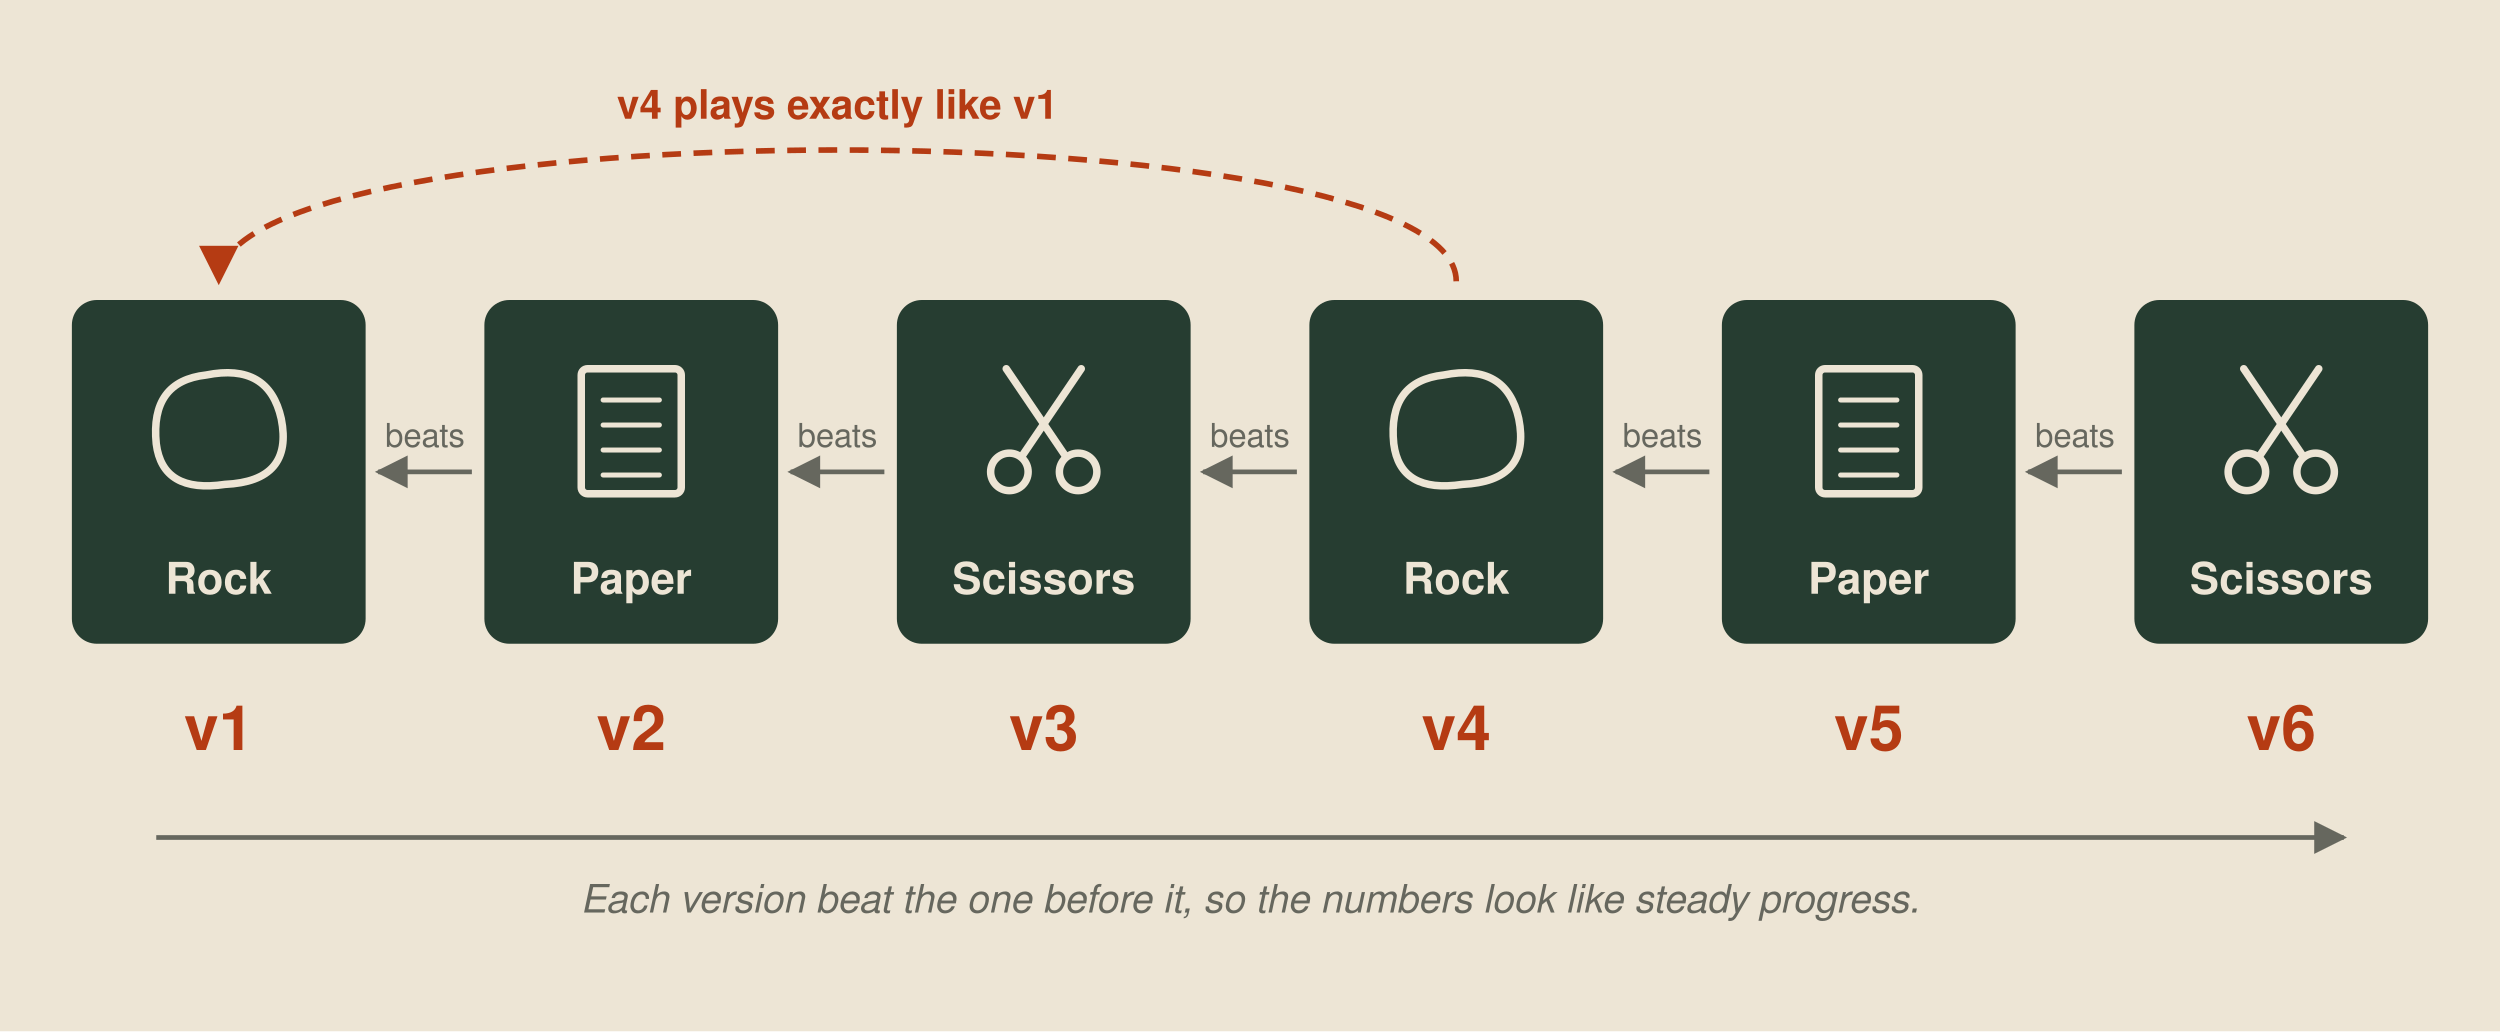
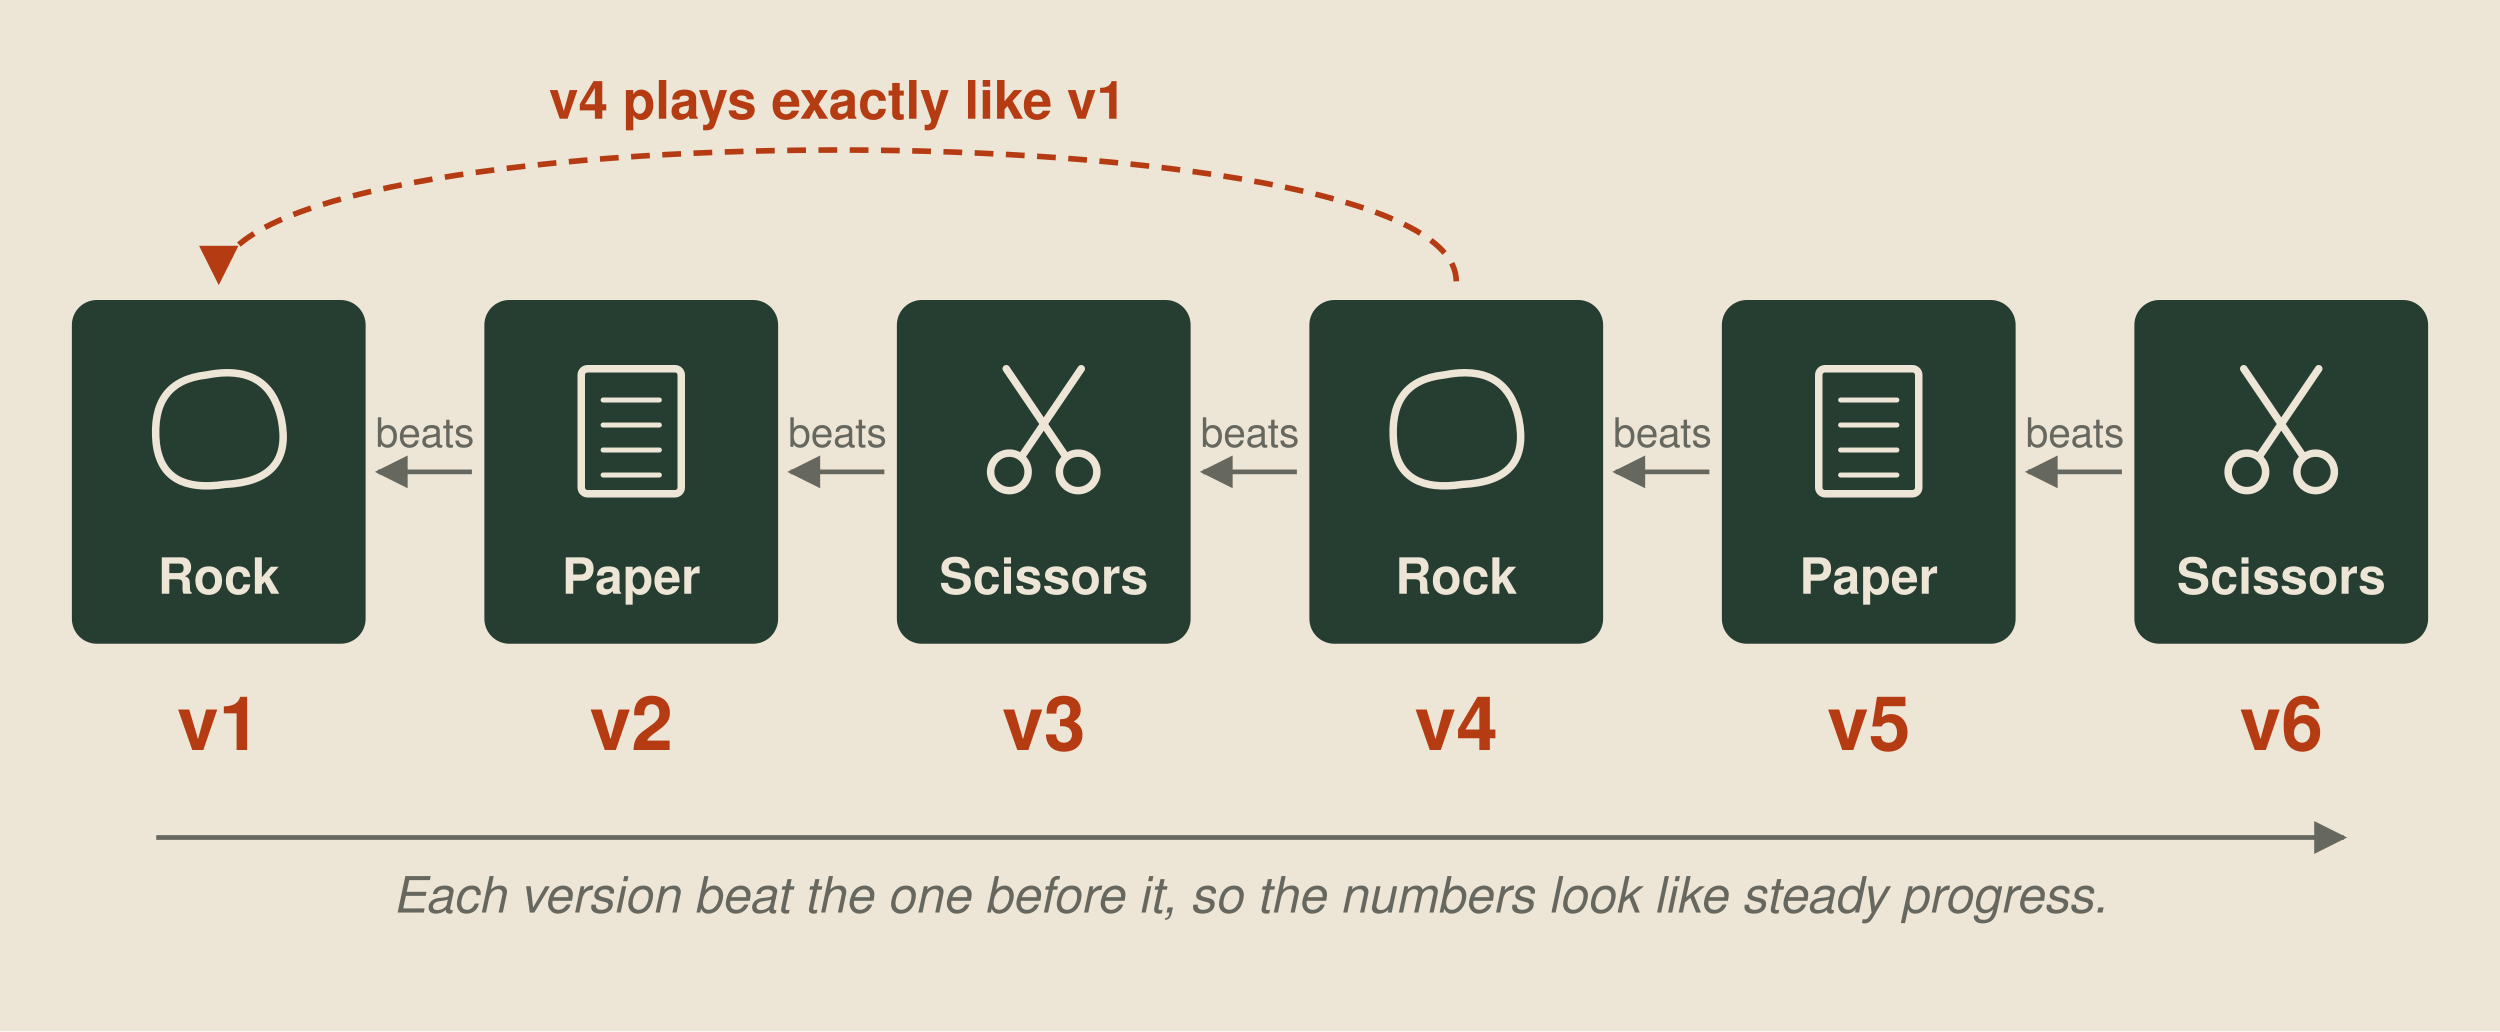
<svg xmlns="http://www.w3.org/2000/svg" viewBox="0 0 800 330" font-family="Helvetica, Arial, sans-serif" role="img" aria-labelledby="t d">
  <defs>
    <marker id="arrow" viewBox="0 0 10 10" refX="9" refY="5" markerWidth="7" markerHeight="7" orient="auto-start-reverse">
      <path d="M0 0L10 5L0 10z" fill="#66675e" />
    </marker>
    <marker id="signal-arrow" viewBox="0 0 10 10" refX="9" refY="5" markerWidth="7" markerHeight="7" orient="auto-start-reverse">
      <path d="M0 0L10 5L0 10z" fill="#b53b13" />
    </marker>
  </defs>
  <rect width="800" height="330" fill="#ede5d5" />
  <path d="M466.0 90 C466.0 34 70.0 34 70.0 90" stroke="#b53b13" stroke-width="1.8" fill="none" stroke-dasharray="6 4" marker-end="url(#signal-arrow)" />
-   <text x="268.0" y="38" font-size="13" fill="#b53b13" text-anchor="middle" font-weight="bold" font-style="normal">v4 plays exactly like v1</text>
+   <text x="268.0" y="38" font-size="17" fill="#b53b13" text-anchor="middle" font-weight="bold" font-style="normal">v4 plays exactly like v1</text>
  <rect x="23.0" y="96" width="94" height="110" rx="8" fill="#263d31" />
  <path d="M50.0 142 Q48.0 122 66.0 120 Q86.0 116 90.0 134 Q94.0 154 72.0 155 Q52.0 158 50.0 142Z" stroke="#ede5d5" stroke-width="2.4" fill="none" stroke-linecap="round" />
-   <text x="70.0" y="190" font-size="14" fill="#ede5d5" text-anchor="middle" font-weight="bold" font-style="normal">Rock</text>
-   <text x="70.0" y="240" font-size="20" fill="#b53b13" text-anchor="middle" font-weight="bold" font-style="normal">v1</text>
+   <text x="70.0" y="190" font-size="16" fill="#ede5d5" text-anchor="middle" font-weight="bold" font-style="normal">Rock</text>
+   <text x="70.0" y="240" font-size="24" fill="#b53b13" text-anchor="middle" font-weight="bold" font-style="normal">v1</text>
  <rect x="155.0" y="96" width="94" height="110" rx="8" fill="#263d31" />
  <rect x="186.0" y="118" width="32" height="40" rx="2" stroke="#ede5d5" stroke-width="2.4" fill="none" stroke-linecap="round" />
  <path d="M193.0 128 H211.0" stroke="#ede5d5" stroke-width="1.6" stroke-linecap="round" />
  <path d="M193.0 136 H211.0" stroke="#ede5d5" stroke-width="1.6" stroke-linecap="round" />
  <path d="M193.0 144 H211.0" stroke="#ede5d5" stroke-width="1.6" stroke-linecap="round" />
  <path d="M193.0 152 H211.0" stroke="#ede5d5" stroke-width="1.6" stroke-linecap="round" />
-   <text x="202.0" y="190" font-size="14" fill="#ede5d5" text-anchor="middle" font-weight="bold" font-style="normal">Paper</text>
-   <text x="202.0" y="240" font-size="20" fill="#b53b13" text-anchor="middle" font-weight="bold" font-style="normal">v2</text>
+   <text x="202.0" y="190" font-size="16" fill="#ede5d5" text-anchor="middle" font-weight="bold" font-style="normal">Paper</text>
+   <text x="202.0" y="240" font-size="24" fill="#b53b13" text-anchor="middle" font-weight="bold" font-style="normal">v2</text>
  <path d="M151.0 151.0 H121.0" stroke="#66675e" stroke-width="1.5" marker-end="url(#arrow)" />
-   <text x="136.0" y="143.0" font-size="10.5" fill="#66675e" text-anchor="middle" font-weight="normal" font-style="normal">beats</text>
+   <text x="136.0" y="143.0" font-size="13" fill="#66675e" text-anchor="middle" font-weight="normal" font-style="normal">beats</text>
  <rect x="287.0" y="96" width="94" height="110" rx="8" fill="#263d31" />
  <circle cx="323.0" cy="151" r="6" stroke="#ede5d5" stroke-width="2.4" fill="none" stroke-linecap="round" />
  <circle cx="345.0" cy="151" r="6" stroke="#ede5d5" stroke-width="2.4" fill="none" stroke-linecap="round" />
  <path d="M327.0 146 L346.0 118" stroke="#ede5d5" stroke-width="2.4" fill="none" stroke-linecap="round" />
  <path d="M341.0 146 L322.0 118" stroke="#ede5d5" stroke-width="2.4" fill="none" stroke-linecap="round" />
-   <text x="334.0" y="190" font-size="14" fill="#ede5d5" text-anchor="middle" font-weight="bold" font-style="normal">Scissors</text>
-   <text x="334.0" y="240" font-size="20" fill="#b53b13" text-anchor="middle" font-weight="bold" font-style="normal">v3</text>
+   <text x="334.0" y="190" font-size="16" fill="#ede5d5" text-anchor="middle" font-weight="bold" font-style="normal">Scissors</text>
+   <text x="334.0" y="240" font-size="24" fill="#b53b13" text-anchor="middle" font-weight="bold" font-style="normal">v3</text>
  <path d="M283.0 151.0 H253.0" stroke="#66675e" stroke-width="1.5" marker-end="url(#arrow)" />
-   <text x="268.0" y="143.0" font-size="10.5" fill="#66675e" text-anchor="middle" font-weight="normal" font-style="normal">beats</text>
+   <text x="268.0" y="143.0" font-size="13" fill="#66675e" text-anchor="middle" font-weight="normal" font-style="normal">beats</text>
  <rect x="419.0" y="96" width="94" height="110" rx="8" fill="#263d31" />
  <path d="M446.0 142 Q444.0 122 462.0 120 Q482.0 116 486.0 134 Q490.0 154 468.0 155 Q448.0 158 446.0 142Z" stroke="#ede5d5" stroke-width="2.4" fill="none" stroke-linecap="round" />
-   <text x="466.0" y="190" font-size="14" fill="#ede5d5" text-anchor="middle" font-weight="bold" font-style="normal">Rock</text>
-   <text x="466.0" y="240" font-size="20" fill="#b53b13" text-anchor="middle" font-weight="bold" font-style="normal">v4</text>
+   <text x="466.0" y="190" font-size="16" fill="#ede5d5" text-anchor="middle" font-weight="bold" font-style="normal">Rock</text>
+   <text x="466.0" y="240" font-size="24" fill="#b53b13" text-anchor="middle" font-weight="bold" font-style="normal">v4</text>
  <path d="M415.0 151.0 H385.0" stroke="#66675e" stroke-width="1.5" marker-end="url(#arrow)" />
-   <text x="400.0" y="143.0" font-size="10.5" fill="#66675e" text-anchor="middle" font-weight="normal" font-style="normal">beats</text>
+   <text x="400.0" y="143.0" font-size="13" fill="#66675e" text-anchor="middle" font-weight="normal" font-style="normal">beats</text>
  <rect x="551.0" y="96" width="94" height="110" rx="8" fill="#263d31" />
  <rect x="582.0" y="118" width="32" height="40" rx="2" stroke="#ede5d5" stroke-width="2.4" fill="none" stroke-linecap="round" />
  <path d="M589.0 128 H607.0" stroke="#ede5d5" stroke-width="1.6" stroke-linecap="round" />
  <path d="M589.0 136 H607.0" stroke="#ede5d5" stroke-width="1.6" stroke-linecap="round" />
  <path d="M589.0 144 H607.0" stroke="#ede5d5" stroke-width="1.6" stroke-linecap="round" />
  <path d="M589.0 152 H607.0" stroke="#ede5d5" stroke-width="1.6" stroke-linecap="round" />
-   <text x="598.0" y="190" font-size="14" fill="#ede5d5" text-anchor="middle" font-weight="bold" font-style="normal">Paper</text>
-   <text x="598.0" y="240" font-size="20" fill="#b53b13" text-anchor="middle" font-weight="bold" font-style="normal">v5</text>
+   <text x="598.0" y="190" font-size="16" fill="#ede5d5" text-anchor="middle" font-weight="bold" font-style="normal">Paper</text>
+   <text x="598.0" y="240" font-size="24" fill="#b53b13" text-anchor="middle" font-weight="bold" font-style="normal">v5</text>
  <path d="M547.0 151.0 H517.0" stroke="#66675e" stroke-width="1.5" marker-end="url(#arrow)" />
-   <text x="532.0" y="143.0" font-size="10.5" fill="#66675e" text-anchor="middle" font-weight="normal" font-style="normal">beats</text>
+   <text x="532.0" y="143.0" font-size="13" fill="#66675e" text-anchor="middle" font-weight="normal" font-style="normal">beats</text>
  <rect x="683.0" y="96" width="94" height="110" rx="8" fill="#263d31" />
  <circle cx="719.0" cy="151" r="6" stroke="#ede5d5" stroke-width="2.4" fill="none" stroke-linecap="round" />
  <circle cx="741.0" cy="151" r="6" stroke="#ede5d5" stroke-width="2.4" fill="none" stroke-linecap="round" />
  <path d="M723.0 146 L742.0 118" stroke="#ede5d5" stroke-width="2.4" fill="none" stroke-linecap="round" />
  <path d="M737.0 146 L718.0 118" stroke="#ede5d5" stroke-width="2.4" fill="none" stroke-linecap="round" />
-   <text x="730.0" y="190" font-size="14" fill="#ede5d5" text-anchor="middle" font-weight="bold" font-style="normal">Scissors</text>
-   <text x="730.0" y="240" font-size="20" fill="#b53b13" text-anchor="middle" font-weight="bold" font-style="normal">v6</text>
+   <text x="730.0" y="190" font-size="16" fill="#ede5d5" text-anchor="middle" font-weight="bold" font-style="normal">Scissors</text>
+   <text x="730.0" y="240" font-size="24" fill="#b53b13" text-anchor="middle" font-weight="bold" font-style="normal">v6</text>
  <path d="M679.0 151.0 H649.0" stroke="#66675e" stroke-width="1.5" marker-end="url(#arrow)" />
-   <text x="664.0" y="143.0" font-size="10.5" fill="#66675e" text-anchor="middle" font-weight="normal" font-style="normal">beats</text>
+   <text x="664.0" y="143.0" font-size="13" fill="#66675e" text-anchor="middle" font-weight="normal" font-style="normal">beats</text>
  <path d="M50.0 268 H750.0" stroke="#66675e" stroke-width="1.5" marker-end="url(#arrow)" />
-   <text x="400.0" y="292" font-size="12.5" fill="#66675e" text-anchor="middle" font-weight="normal" font-style="italic">Each version beat the one before it, so the numbers look like steady progress.</text>
+   <text x="400.0" y="292" font-size="16" fill="#66675e" text-anchor="middle" font-weight="normal" font-style="italic">Each version beat the one before it, so the numbers look like steady progress.</text>
</svg>
